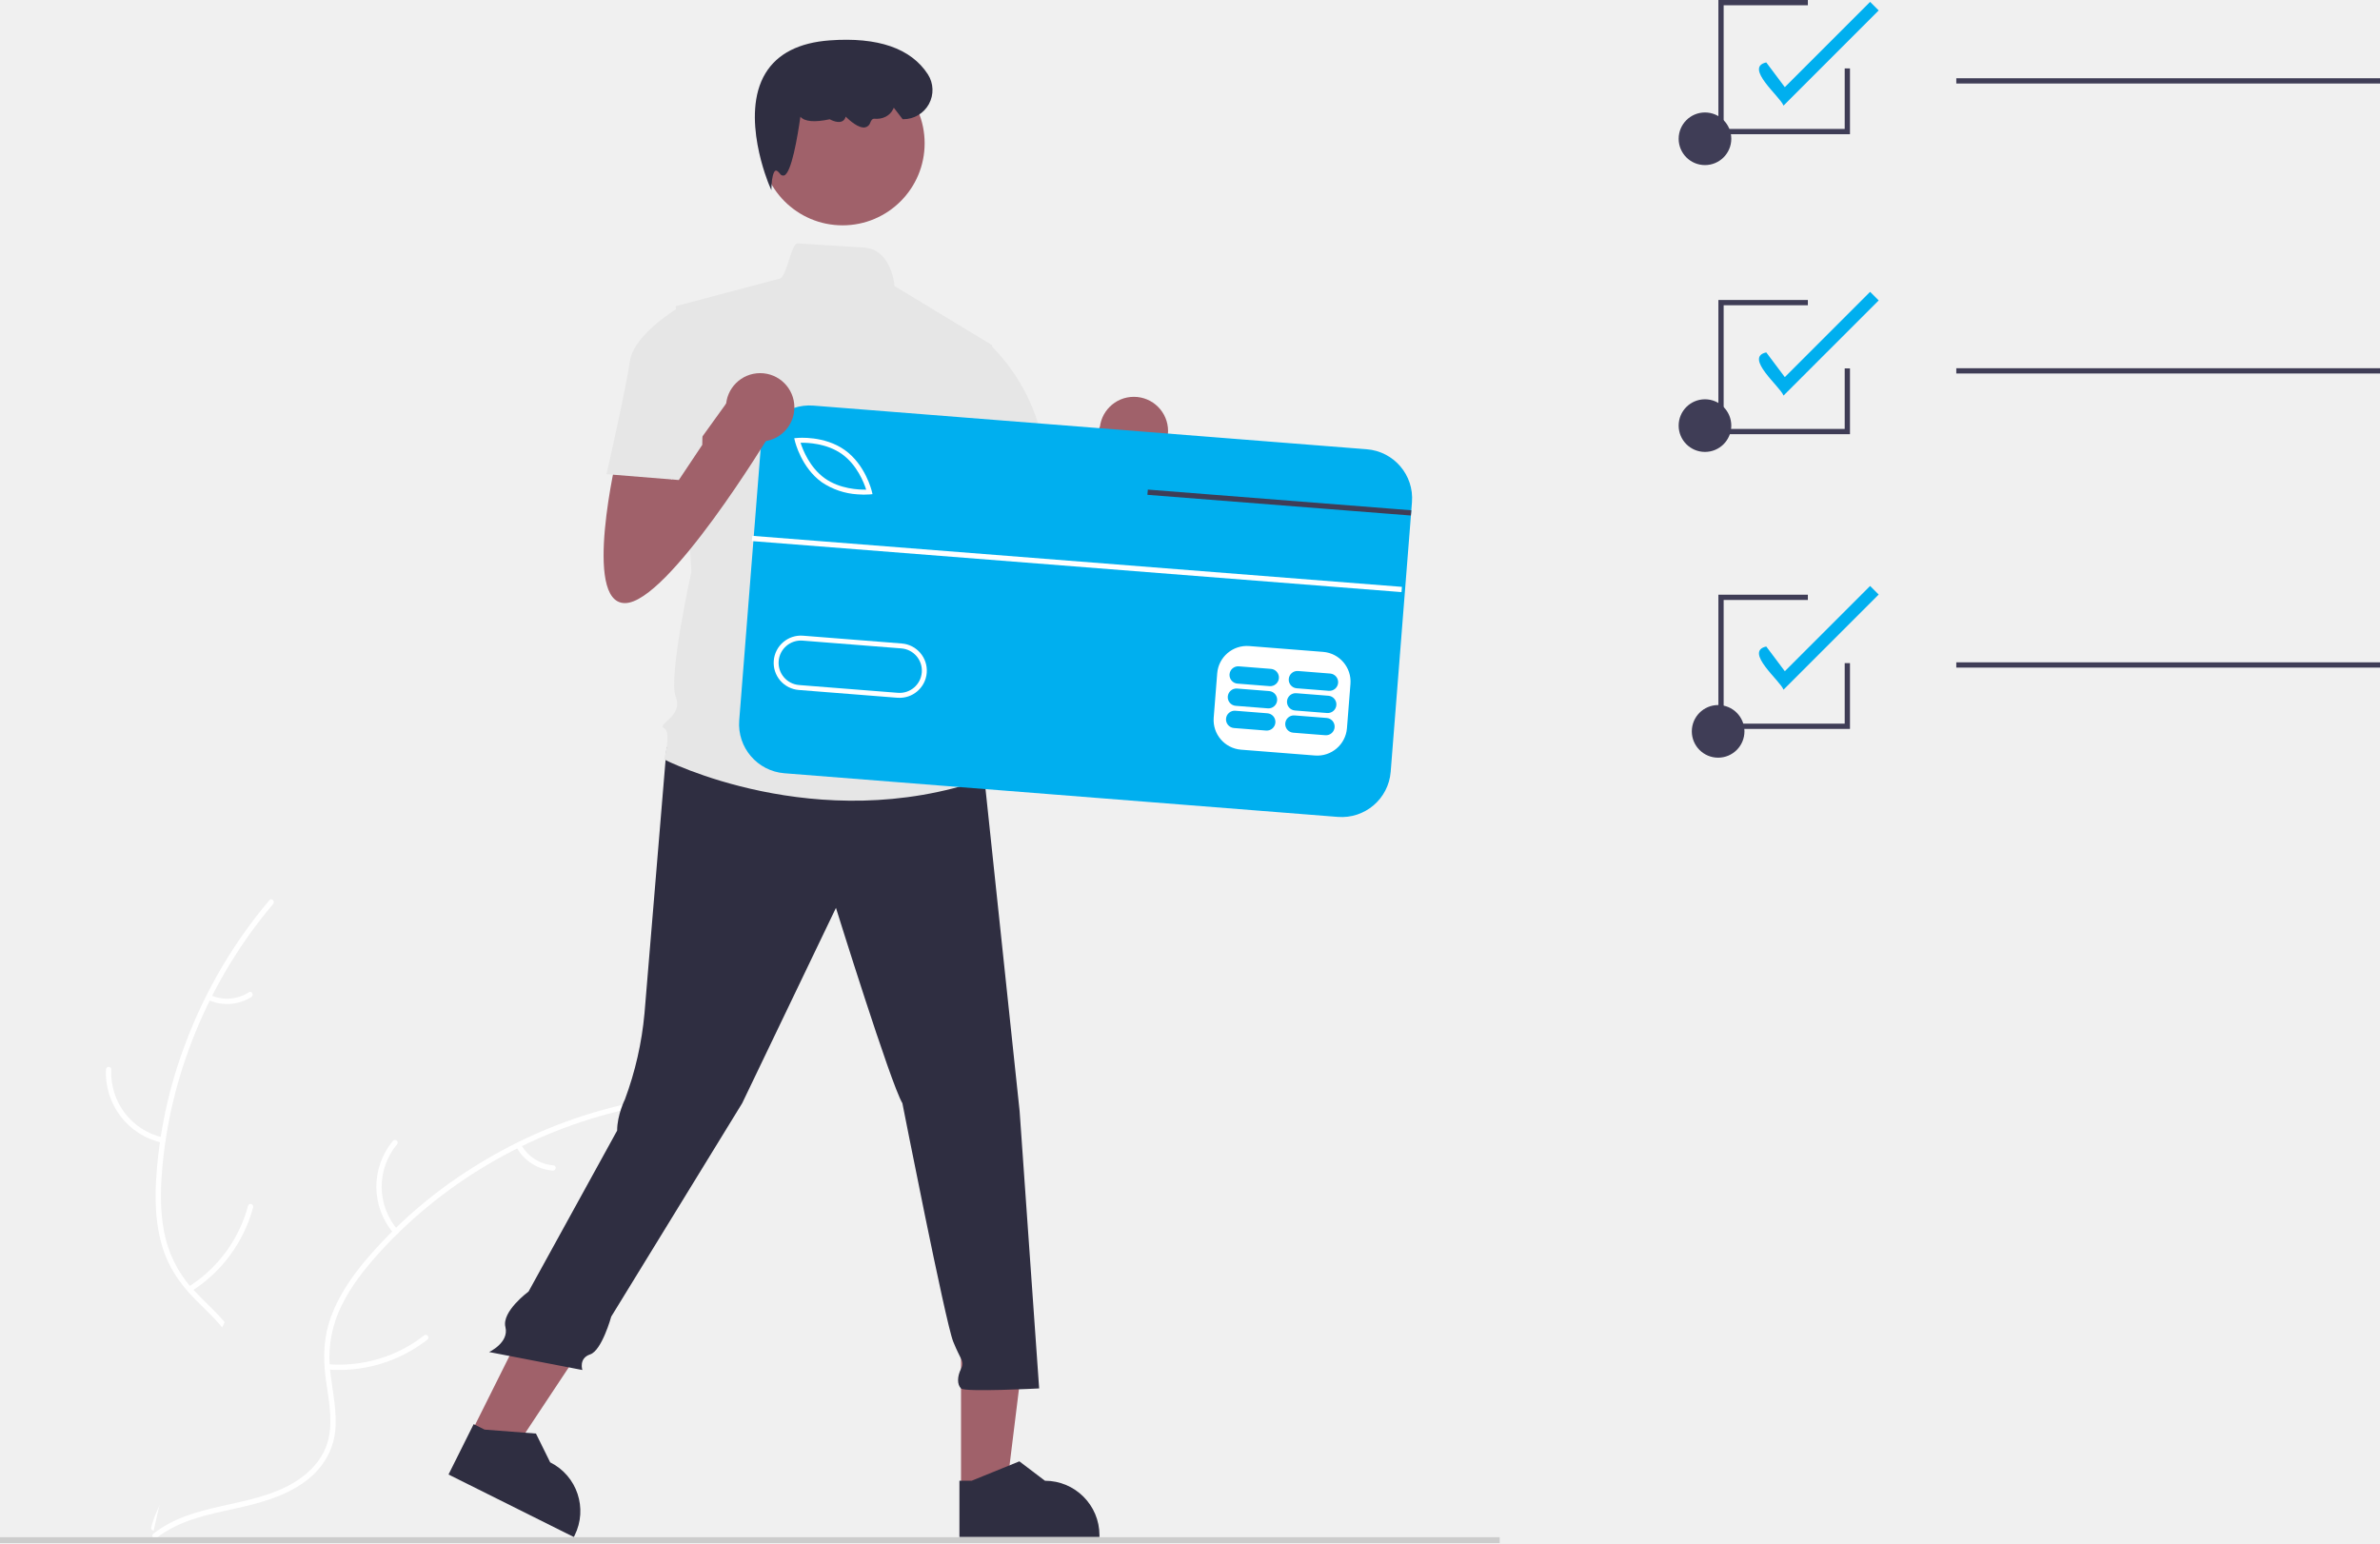
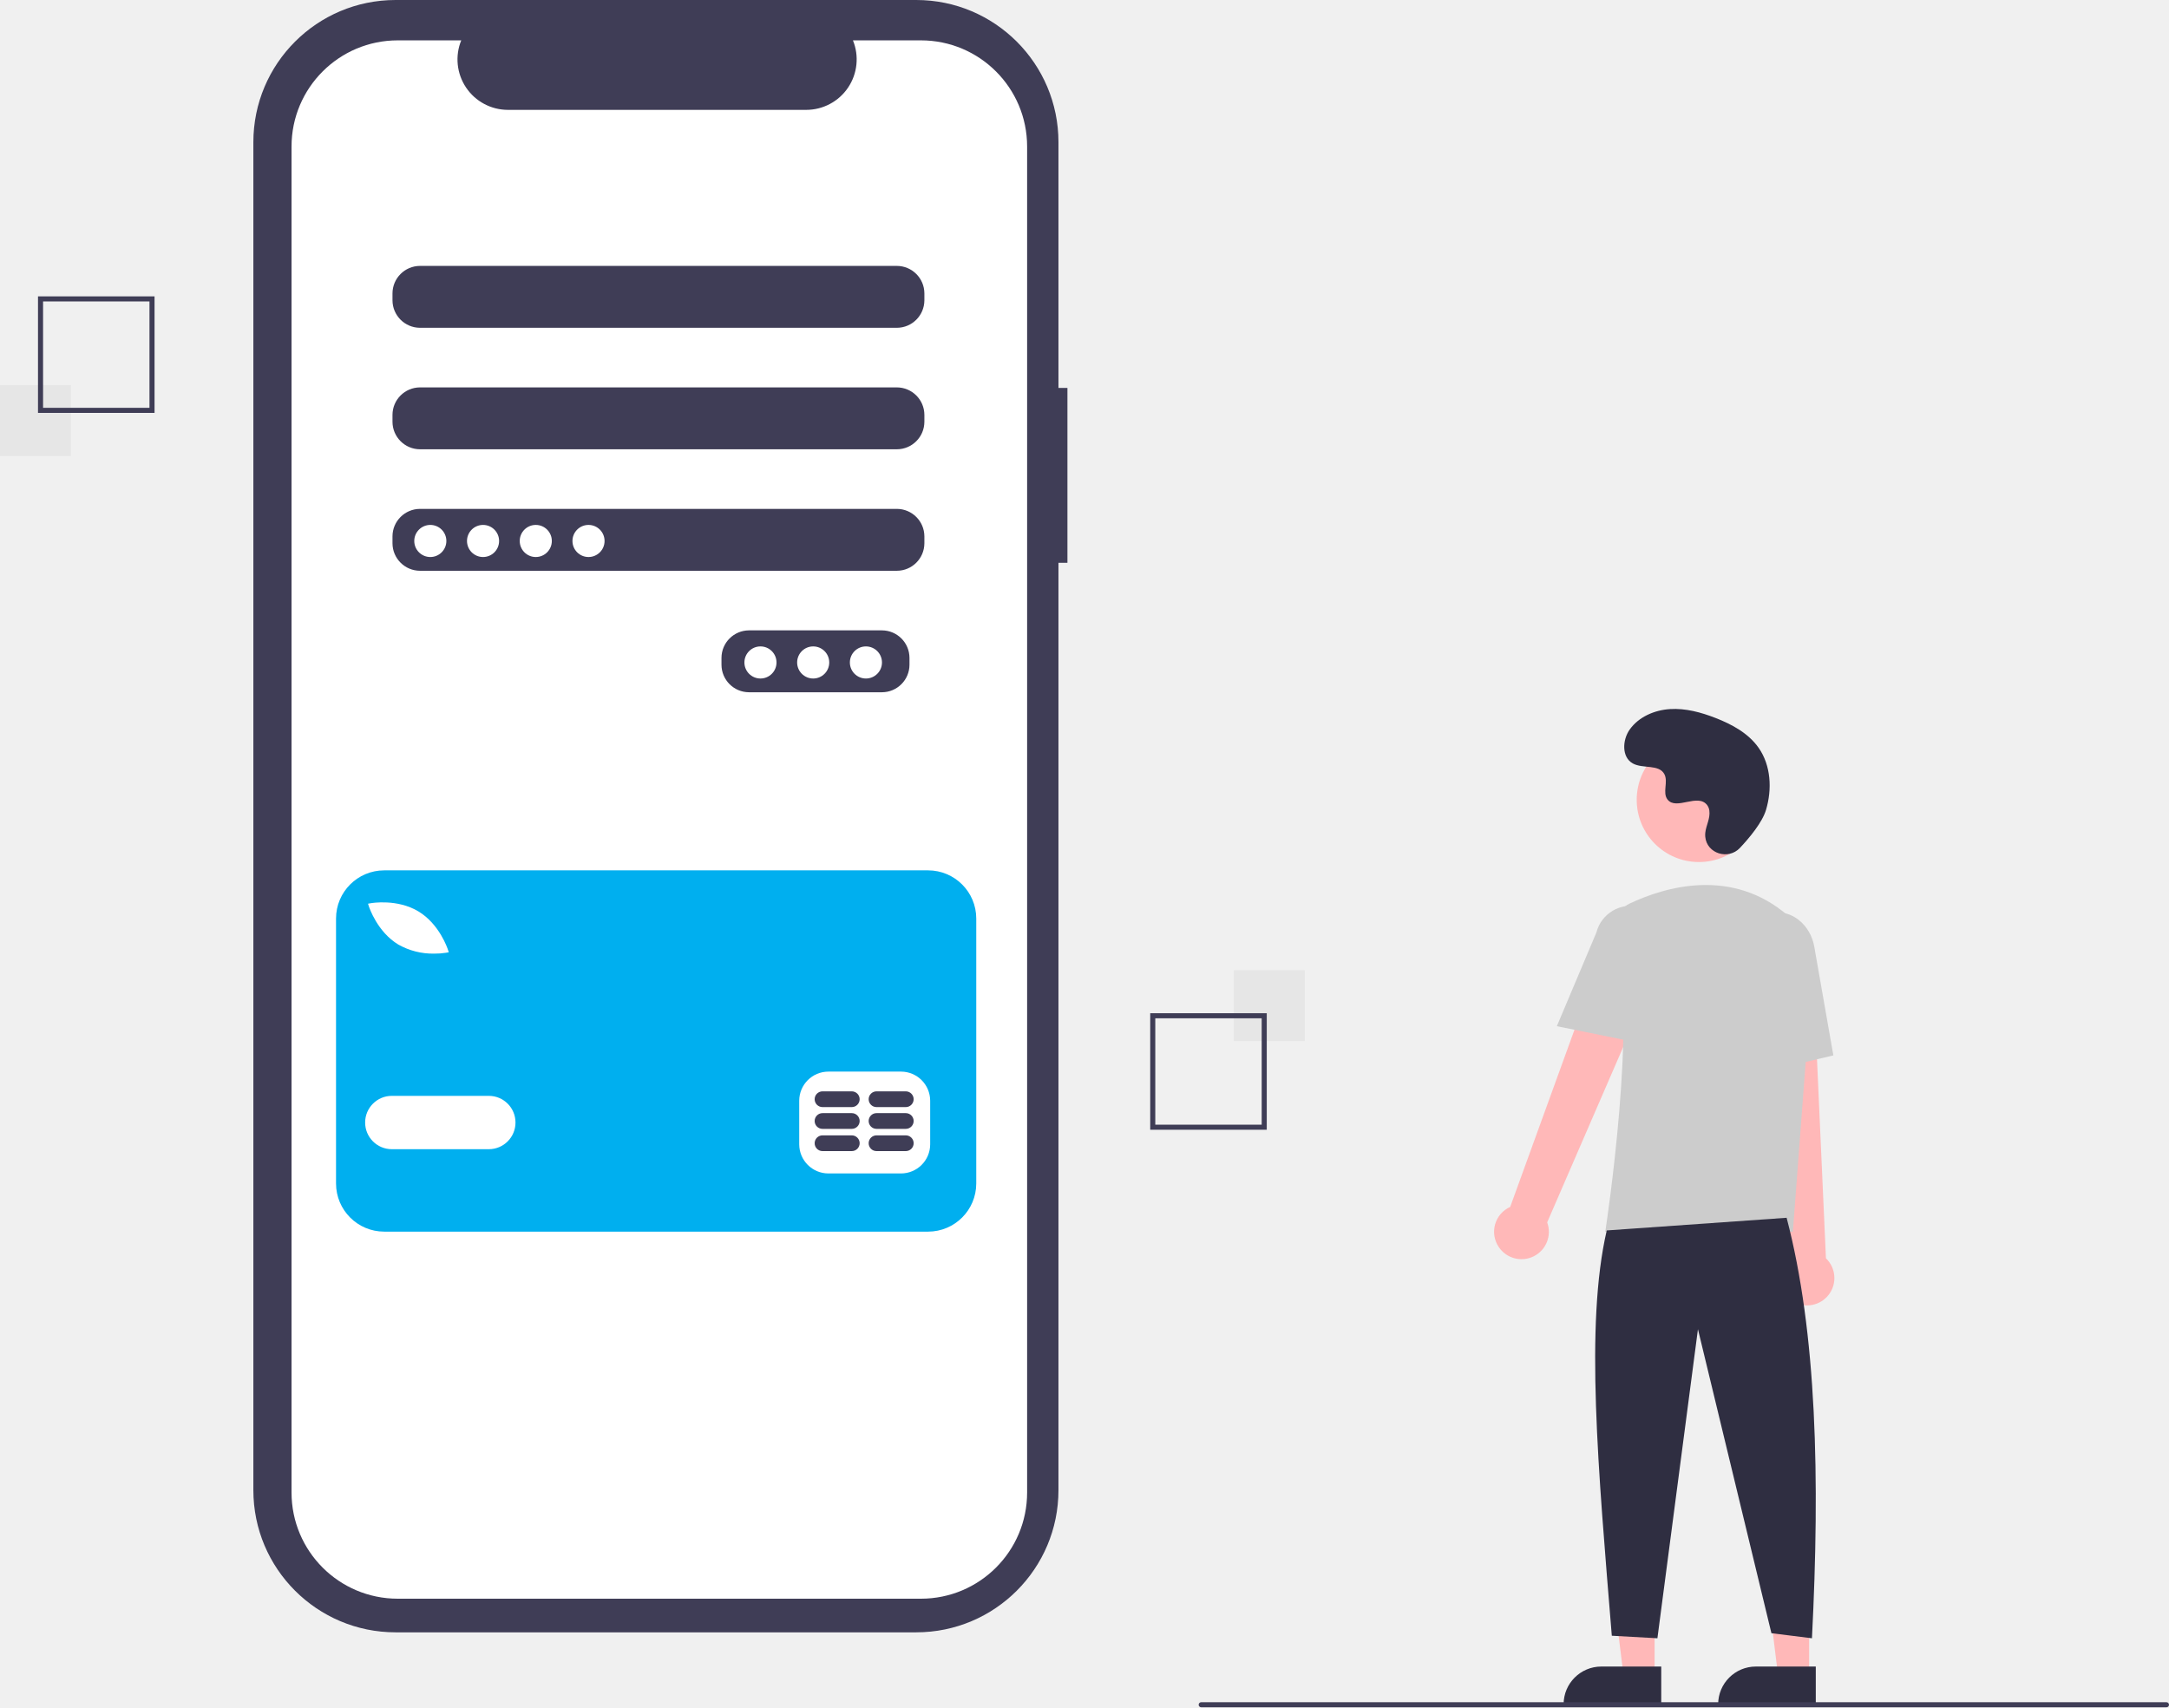
- <svg xmlns="http://www.w3.org/2000/svg" data-name="Layer 1" width="904.362" height="586.406" viewBox="0 0 904.362 586.406">
-   <path d="M176.481,606.861c4.482-45.747,31.57-91.412,74.671-107.385a211.783,211.783,0,0,0,3.8,145.354c7.154,17.901,16.974,37.067,11.164,55.449-3.615,11.437-12.957,20.359-23.51,26.061-10.554,5.702-22.356,8.596-34.01,11.434l-2.257,1.968C186.637,698.212,172,652.608,176.481,606.861Z" transform="translate(-147.8192 -156.7972)" fill="#f0f0f0" />
-   <path d="M251.607,500.327c-24.335,28.724-39.652,65.407-42.33,103.015-.579,8.131-.459,16.429,1.523,24.376a44.709,44.709,0,0,0,11.656,20.44c5.154,5.374,11.048,10.274,14.805,16.808,3.961,6.886,4.313,14.819,1.919,22.306-2.928,9.16-8.974,16.722-15.142,23.912-6.849,7.983-14.09,16.165-16.818,26.582-.331,1.262-2.27.675-1.94-.585,4.747-18.124,21.942-28.797,29.847-45.215,3.689-7.661,5.091-16.481,1.24-24.366-3.367-6.895-9.441-11.954-14.706-17.35-5.529-5.666-9.818-11.929-12.142-19.561-2.378-7.807-2.823-16.118-2.454-24.228a175.619,175.619,0,0,1,11.431-53.685,184.227,184.227,0,0,1,31.732-53.932c.841-.992,2.215.498,1.38,1.484Z" transform="translate(-147.8192 -156.7972)" fill="#fff" />
-   <path d="M209.502,591.072a27.158,27.158,0,0,1-21.407-27.901,1.014,1.014,0,0,1,2.026.048,25.148,25.148,0,0,0,19.966,25.913c1.276.268.684,2.206-.585,1.94Z" transform="translate(-147.8192 -156.7972)" fill="#fff" />
-   <path d="M219.483,645.778a52.346,52.346,0,0,0,22.582-30.746c.335-1.261,2.274-.675,1.94.585a54.447,54.447,0,0,1-23.563,31.946c-1.106.695-2.058-1.093-.958-1.785Z" transform="translate(-147.8192 -156.7972)" fill="#fff" />
-   <path d="M227.849,534.99a15.373,15.373,0,0,0,14.544-1.119c1.096-.709,2.047,1.081.958,1.785a17.227,17.227,0,0,1-16.087,1.274,1.047,1.047,0,0,1-.677-1.262,1.018,1.018,0,0,1,1.262-.677Z" transform="translate(-147.8192 -156.7972)" fill="#fff" />
-   <path d="M385.833,577.466c-.672.462-1.344.924-2.016,1.404a202.453,202.453,0,0,0-25.35,20.878c-.618.581-1.235,1.178-1.835,1.775a213.431,213.431,0,0,0-44.683,64.638,207.267,207.267,0,0,0-10.584,29.66c-3.826,14.005-6.859,29.495-14.853,41.077a35.558,35.558,0,0,1-2.68,3.491L208.915,742.342c-.172-.081-.345-.145-.519-.226l-2.988.215c.106-.533.228-1.083.335-1.616.06-.309.138-.619.198-.929.046-.206.092-.413.121-.602.015-.069.031-.138.046-.189.029-.189.077-.361.106-.533q1.008-4.619,2.085-9.239c-0-.017-0-.017.016-.035,5.529-23.457,13.065-46.658,23.884-67.978.326-.641.65-1.3,1.01-1.942A197.78,197.78,0,0,1,250.266,631.867a174.848,174.848,0,0,1,11.293-13.618,145.397,145.397,0,0,1,35.662-28.193c26.5-14.887,57.465-21.134,86.407-13.216C384.368,577.042,385.092,577.245,385.833,577.466Z" transform="translate(-147.8192 -156.7972)" fill="#f0f0f0" />
-   <path d="M385.689,578.421c-36.724,8.283-71.04,28.351-95.82,56.766-5.357,6.143-10.258,12.841-13.461,20.38a44.709,44.709,0,0,0-2.999,23.338c.879,7.394,2.635,14.855,1.702,22.334-.984,7.883-5.478,14.429-11.897,18.966-7.853,5.551-17.233,7.949-26.487,9.976-10.275,2.25-20.983,4.424-29.433,11.099-1.024.809-2.219-.827-1.197-1.635,14.702-11.613,34.857-9.782,51.054-18.132,7.558-3.896,13.987-10.094,15.66-18.708,1.463-7.533-.341-15.229-1.296-22.707-1.003-7.853-.657-15.436,2.083-22.929,2.802-7.665,7.45-14.569,12.627-20.822a175.619,175.619,0,0,1,41.449-35.983A184.227,184.227,0,0,1,385.481,576.405c1.269-.286,1.468,1.731.208,2.015Z" transform="translate(-147.8192 -156.7972)" fill="#fff" />
-   <path d="M297.436,625.526a27.158,27.158,0,0,1-.294-35.166c.839-.998,2.429.259,1.588,1.258a25.148,25.148,0,0,0,.341,32.711c.857.982-.783,2.173-1.635,1.197Z" transform="translate(-147.8192 -156.7972)" fill="#fff" />
-   <path d="M272.469,675.215a52.346,52.346,0,0,0,36.542-10.953c1.027-.805,2.222.831,1.197,1.635a54.447,54.447,0,0,1-38.048,11.321c-1.301-.11-.985-2.112.31-2.002Z" transform="translate(-147.8192 -156.7972)" fill="#fff" />
-   <path d="M345.851,591.793a15.373,15.373,0,0,0,12.286,7.863c1.302.094.984,2.095-.31,2.002a17.227,17.227,0,0,1-13.611-8.669,1.047,1.047,0,0,1,.219-1.416,1.018,1.018,0,0,1,1.416.219Z" transform="translate(-147.8192 -156.7972)" fill="#fff" />
-   <path d="M825.522,196.935c-1.119-3.303-15.145-14.53-6.55-16.417l7.049,9.399,32.407-32.406,3.259,3.259Z" transform="translate(-147.8192 -156.7972)" fill="#00afef" />
-   <path d="M825.522,307.129c-1.119-3.303-15.145-14.53-6.55-16.417l7.049,9.399,32.407-32.406,3.259,3.259Z" transform="translate(-147.8192 -156.7972)" fill="#00afef" />
-   <path d="M825.522,418.897c-1.119-3.303-15.145-14.53-6.55-16.417l7.049,9.399,32.407-32.406,3.259,3.259Z" transform="translate(-147.8192 -156.7972)" fill="#00afef" />
-   <circle cx="647.862" cy="161.738" r="10" fill="#3f3d56" />
-   <circle cx="647.862" cy="52.738" r="10" fill="#3f3d56" />
-   <rect x="743.362" y="29.738" width="161" height="2" fill="#3f3d56" />
-   <circle cx="652.862" cy="277.932" r="10" fill="#3f3d56" />
-   <rect x="743.362" y="139.932" width="161" height="2" fill="#3f3d56" />
-   <rect x="743.362" y="251.7" width="161" height="2" fill="#3f3d56" />
-   <polygon points="702.96 277 652.96 277 652.96 226 686.96 226 686.96 228 654.96 228 654.96 275 700.96 275 700.96 252 702.96 252 702.96 277" fill="#3f3d56" />
-   <polygon points="702.96 165 652.96 165 652.96 114 686.96 114 686.96 116 654.96 116 654.96 163 700.96 163 700.96 140 702.96 140 702.96 165" fill="#3f3d56" />
-   <polygon points="702.96 51 652.96 51 652.96 0 686.96 0 686.96 2 654.96 2 654.96 49 700.96 49 700.96 26 702.96 26 702.96 51" fill="#3f3d56" />
-   <path d="M524.324,338.569s-13.363,56.421,2.97,56.421S582.23,331.145,582.23,331.145L568.867,314.813l-23.985,33.3-1.256-16.967Z" transform="translate(-147.8192 -156.7972)" fill="#a0616a" />
-   <circle cx="430.85" cy="163.801" r="13" fill="#a0616a" />
-   <polygon points="365.175 566.048 382.478 566.047 390.711 499.301 365.171 499.302 365.175 566.048" fill="#a0616a" />
-   <path d="M512.384,740.897l53.213-.002v-.673a20.713,20.713,0,0,0-20.712-20.712H544.884l-9.72-7.374-18.135,7.375-4.645 0Z" transform="translate(-147.8192 -156.7972)" fill="#2f2e41" />
-   <polygon points="179.038 544.459 194.521 552.185 231.693 496.14 208.841 484.736 179.038 544.459" fill="#a0616a" />
-   <path d="M318.25,717.136l47.613,23.761.301-.602a20.713,20.713,0,0,0-9.283-27.781l-.001-.001-5.404-10.939-19.52-1.5-4.156-2.074Z" transform="translate(-147.8192 -156.7972)" fill="#2f2e41" />
-   <rect y="584.165" width="569.85" height="2.241" fill="#ccc" />
-   <path d="M401.117,440.925s-6.915,83.148-8.4,100.966a126.71,126.71,0,0,1-7.424,32.665s-2.97,5.939-2.97,11.878l-33.655,61.164s-10.284,7.559-8.8,13.498-6.2,9.502-6.2,9.502l35.442,6.831s-1.485-4.454,2.97-5.939,8-14.363,8-14.363l49.756-81.086L465.471,501.802s20.787,66.815,25.241,74.238c0,0,16.332,83.147,19.302,90.571s4.454,7.424,2.97,10.393-1.485,5.939,0,7.424,29.695,0,29.695,0l-7.424-105.419L521.892,452.805l-68.299-20.787Z" transform="translate(-147.8192 -156.7972)" fill="#2f2e41" />
-   <circle cx="320.167" cy="54.452" r="31.18" fill="#a0616a" />
-   <path d="M524.862,287.995l-37.118-22.489s-1.029-13.965-11.605-14.622c-5.31-.33-13.277-.834-25.235-1.605-2.527-.163-4.232,13.662-7.128,13.475l-39.181,10.393,5.939,100.964s-8.909,40.089-5.939,47.513-7.424,10.393-4.454,11.878,0,11.878,0,11.878,57.906,29.695,121.751,7.424l-5.939-19.302a15.58,15.58,0,0,0-2.97-14.848s5.939-8.909-1.485-16.332c0,0,2.97-13.363-4.454-19.302l-1.485-20.787,4.454-10.393Z" transform="translate(-147.8192 -156.7972)" fill="#e6e6e6" />
-   <path d="M440.93,229.061l-.872-2.024c-.112-.262-11.139-26.329-1.365-42.408,4.524-7.444,12.751-11.646,24.452-12.49,18.307-1.324,30.837,3.019,37.251,12.898a11.075,11.075,0,0,1-9.335,17.061h-.246l-3.364-4.368-.196.425c-1.218,2.635-4.015,4.077-7.291,3.761-.557-.04-1.051.441-1.447,1.47a2.615,2.615,0,0,1-1.958,1.814c-2.42.471-5.871-2.578-7.415-4.097a2.478,2.478,0,0,1-1.155,1.701c-1.627.939-4.16-.288-4.887-.678-5.792,1.23-9.541.901-11.146-.977-1.089,7.704-3.426,21.57-6.228,22.338a1.401,1.401,0,0,1-1.529-.668c-.675-.876-1.278-1.312-1.654-1.19-.912.29-1.45,3.292-1.527,5.229Z" transform="translate(-147.8192 -156.7972)" fill="#2f2e41" />
-   <path d="M508.529,289.48l14.811-2.406a72.314,72.314,0,0,1,20.823,38.041c4.454,23.756,5.939,28.211,5.939,28.211l-35.634,8.909-19.302-37.119Z" transform="translate(-147.8192 -156.7972)" fill="#e6e6e6" />
-   <rect x="496.825" y="270.454" width="116.395" height="234.311" transform="translate(-22.85274 753.6348) rotate(-85.48966)" fill="#fff" />
-   <path d="M467.762,329.37c-5.716-4.082-12.974-4.377-15.746-4.319.846,2.64,3.474,9.412,9.191,13.496,5.73,4.092,12.979,4.379,15.747,4.321C476.108,340.229,473.479,333.455,467.762,329.37Z" transform="translate(-147.8192 -156.7972)" fill="#00afef" />
-   <path d="M490.313,403.204l-37.507-2.959a8.465,8.465,0,1,0-1.331,16.878h0l37.507,2.959a8.465,8.465,0,0,0,1.331-16.878Z" transform="translate(-147.8192 -156.7972)" fill="#00afef" />
-   <path d="M667.183,327.527l-210.29-16.59a18.683,18.683,0,0,0-20.092,17.159L428.714,430.547a18.693,18.693,0,0,0,17.162,20.101l210.29,16.59a18.683,18.683,0,0,0,20.092-17.159l7.686-97.375.155-1.989.245-3.096A18.683,18.683,0,0,0,667.183,327.527Zm-6.21,89.138-1.332,16.879a11.315,11.315,0,0,1-12.142,10.361l-28.133-2.217A11.315,11.315,0,0,1,609.005,429.546l1.333-16.879A11.319,11.319,0,0,1,622.479,402.307l28.124,2.219A11.329,11.329,0,0,1,660.973,416.665ZM441.84,407.864a10.346,10.346,0,0,1,11.114-9.491l37.506,2.961a10.342,10.342,0,1,1-1.609,20.622l-.019.005-37.506-2.961A10.334,10.334,0,0,1,441.84,407.864Zm8.029-83.482-.256-1.049,1.079-.099c.422-.045,10.399-.941,18.165,4.607,7.766,5.548,10.148,15.281,10.251,15.688l.247,1.052-1.076.109a28.423,28.423,0,0,1-4.589-.03,27.137,27.137,0,0,1-13.578-4.586C452.344,334.525,449.963,324.792,449.869,324.382Z" transform="translate(-147.8192 -156.7972)" fill="#00afef" />
-   <path d="M629.423,427.859l-12.19-.962a3.292,3.292,0,0,0-.518,6.564l12.19.962a3.292,3.292,0,0,0,.518-6.564Z" transform="translate(-147.8192 -156.7972)" fill="#00afef" />
-   <path d="M651.927,429.634l-12.19-.962a3.292,3.292,0,0,0-.518,6.564l12.19.962a3.292,3.292,0,0,0,.518-6.564Z" transform="translate(-147.8192 -156.7972)" fill="#00afef" />
-   <path d="M630.088,419.42l-12.19-.962a3.292,3.292,0,0,0-.518,6.564l12.19.962a3.292,3.292,0,0,0,.518-6.564Z" transform="translate(-147.8192 -156.7972)" fill="#00afef" />
-   <path d="M652.592,421.195l-12.19-.962a3.292,3.292,0,0,0-.518,6.564l12.19.962a3.292,3.292,0,0,0,.518-6.564Z" transform="translate(-147.8192 -156.7972)" fill="#00afef" />
-   <path d="M630.754,410.981l-12.19-.962a3.292,3.292,0,0,0-.518,6.564l12.19.962a3.292,3.292,0,0,0,.518-6.564Z" transform="translate(-147.8192 -156.7972)" fill="#00afef" />
-   <path d="M653.258,412.756l-12.19-.962a3.292,3.292,0,0,0-.518,6.564l12.19.962a3.292,3.292,0,0,0,.518-6.564Z" transform="translate(-147.8192 -156.7972)" fill="#00afef" />
-   <rect x="556.023" y="247.309" width="2.001" height="247.613" transform="translate(-4.39383 740.5675) rotate(-85.50837)" fill="#fff" />
-   <polygon points="536.278 193.917 536.123 195.907 527.532 195.233 435.999 188.043 436.164 186.051 527.687 193.243 536.278 193.917" fill="#3f3d56" />
-   <path d="M382.324,329.569s-13.363,56.421,2.97,56.421S440.23,322.145,440.23,322.145L426.867,305.813l-23.985,33.3-1.256-16.967Z" transform="translate(-147.8192 -156.7972)" fill="#a0616a" />
-   <circle cx="288.85" cy="154.801" r="13" fill="#a0616a" />
-   <path d="M415.412,282.056l-8.909-8.909s-17.817,10.393-19.302,20.787-8.909,43.058-8.909,43.058l27.468,2.227,8.909-13.363Z" transform="translate(-147.8192 -156.7972)" fill="#e6e6e6" />
+ <svg xmlns="http://www.w3.org/2000/svg" data-name="Layer 1" width="856.122" height="674" viewBox="0 0 856.122 674">
+   <path d="M593.264,266.136h-3.541V169.139A56.139,56.139,0,0,0,533.584,113H328.083a56.139,56.139,0,0,0-56.139,56.139v532.132a56.139,56.139,0,0,0,56.139,56.139h205.501a56.139,56.139,0,0,0,56.139-56.139V335.18h3.541Z" transform="translate(-171.939 -113)" fill="#3f3d56" />
+   <path d="M535.426,128.933H508.601A19.918,19.918,0,0,1,490.16,156.374H372.431a19.918,19.918,0,0,1-18.441-27.441H328.935a41.924,41.924,0,0,0-41.924,41.924V702.209a41.924,41.924,0,0,0,41.924,41.924H535.426a41.924,41.924,0,0,0,41.924-41.924V170.857a41.924,41.924,0,0,0-41.924-41.924Zm-4.507,246.497a10.891,10.891,0,0,1-10.859,10.859H467.574a10.891,10.891,0,0,1-10.859-10.859v-2.715a10.891,10.891,0,0,1,10.859-10.859h52.486a10.891,10.891,0,0,1,10.859,10.859Zm5.882-47.961a10.891,10.891,0,0,1-10.859,10.859H337.716a10.891,10.891,0,0,1-10.859-10.859v-2.715a10.891,10.891,0,0,1,10.859-10.859H525.942a10.891,10.891,0,0,1,10.859,10.859Zm0-47.961a10.891,10.891,0,0,1-10.859,10.859H337.716a10.891,10.891,0,0,1-10.859-10.859v-2.715a10.891,10.891,0,0,1,10.859-10.859H525.942a10.891,10.891,0,0,1,10.859,10.859Zm0-47.961a10.891,10.891,0,0,1-10.859,10.859H337.716a10.891,10.891,0,0,1-10.859-10.859v-2.715a10.891,10.891,0,0,1,10.859-10.859H525.942a10.891,10.891,0,0,1,10.859,10.859Z" transform="translate(-171.939 -113)" fill="#fff" />
+   <circle cx="169.849" cy="213.564" r="6.335" fill="#fff" />
+   <circle cx="190.663" cy="213.564" r="6.335" fill="#fff" />
+   <circle cx="211.476" cy="213.564" r="6.335" fill="#fff" />
+   <circle cx="232.29" cy="213.564" r="6.335" fill="#fff" />
+   <circle cx="300.16" cy="261.526" r="6.335" fill="#fff" />
+   <circle cx="320.973" cy="261.526" r="6.335" fill="#fff" />
+   <circle cx="341.787" cy="261.526" r="6.335" fill="#fff" />
+   <path d="M538.258,456.601H323.591a19.016,19.016,0,0,0-19.016,19.016v104.59a19.016,19.016,0,0,0,19.016,19.016H538.258a19.016,19.016,0,0,0,19.016-19.016V475.617a19.016,19.016,0,0,0-19.016-19.016Zm-219.978,12.972c.424-.077,10.476-1.787,18.799,3.221,8.323,5.007,11.521,14.691,11.653,15.1l.336,1.044-1.08.192a28.669,28.669,0,0,1-4.658.342,27.738,27.738,0,0,1-14.141-3.564c-8.323-5.007-11.52-14.69-11.652-15.099l-.337-1.044Zm46.599,97.105H326.591a10.529,10.529,0,0,1,0-21.058h38.288a10.529,10.529,0,0,1,0,21.058Zm174.209-1.914A11.52,11.52,0,0,1,527.6,576.25H498.885a11.52,11.52,0,0,1-11.486-11.486V547.534A11.52,11.52,0,0,1,498.885,536.048h28.716a11.52,11.52,0,0,1,11.486,11.486Z" transform="translate(-171.939 -113)" fill="#00afef" />
+   <path d="M508.143,561.213H496.598a3.108,3.108,0,0,0,0,6.217h11.546a3.108,3.108,0,0,0,0-6.217Z" transform="translate(-171.939 -113)" fill="#3f3d56" />
+   <path d="M529.459,561.213H517.913a3.108,3.108,0,0,0,0,6.217H529.459a3.108,3.108,0,0,0,0-6.217Z" transform="translate(-171.939 -113)" fill="#3f3d56" />
+   <path d="M508.142,552.438H496.596a3.108,3.108,0,0,0,0,6.217h11.546a3.108,3.108,0,0,0,0-6.217Z" transform="translate(-171.939 -113)" fill="#3f3d56" />
+   <path d="M529.457,552.438H517.911a3.108,3.108,0,0,0,0,6.217h11.546a3.108,3.108,0,0,0,0-6.217Z" transform="translate(-171.939 -113)" fill="#3f3d56" />
+   <path d="M508.142,543.841H496.596a3.108,3.108,0,0,0,0,6.217h11.546a3.108,3.108,0,0,0,0-6.217Z" transform="translate(-171.939 -113)" fill="#3f3d56" />
+   <path d="M529.457,543.841H517.911a3.108,3.108,0,0,0,0,6.217h11.546a3.108,3.108,0,0,0,0-6.217Z" transform="translate(-171.939 -113)" fill="#3f3d56" />
+   <rect x="487" y="383" width="28" height="28" fill="#e6e6e6" />
+   <path d="M625.939,513h46v46h-46Zm44,2h-42v42h42Z" transform="translate(-171.939 -113)" fill="#3f3d56" />
+   <rect y="152" width="28" height="28" fill="#e6e6e6" />
+   <path d="M232.939,276h-46V230h46Zm-44-2h42V232h-42Z" transform="translate(-171.939 -113)" fill="#3f3d56" />
+   <polygon points="653.077 661.417 640.817 661.417 634.985 614.129 653.079 614.129 653.077 661.417" fill="#ffb8b8" />
+   <path d="M632.06,657.914H655.704a0,0,0,0,1,0,0v14.887a0,0,0,0,1,0,0H617.173a0,0,0,0,1,0,0v0A14.887,14.887,0,0,1,632.06,657.914Z" fill="#2f2e41" />
+   <polygon points="714.077 661.417 701.817 661.417 695.985 614.129 714.079 614.129 714.077 661.417" fill="#ffb8b8" />
+   <path d="M693.06,657.914H716.704a0,0,0,0,1,0,0v14.887a0,0,0,0,1,0,0H678.173a0,0,0,0,1,0,0v0A14.887,14.887,0,0,1,693.06,657.914Z" fill="#2f2e41" />
+   <path d="M763.515,605.303a10.743,10.743,0,0,1,4.511-15.843l41.676-114.867,20.507,11.191L782.624,595.556a10.801,10.801,0,0,1-19.109,9.748Z" transform="translate(-171.939 -113)" fill="#ffb8b8" />
+   <path d="M879.754,626.887a10.743,10.743,0,0,1-2.893-16.217L863.95,489.161l23.338,1.066L892.653,609.748a10.801,10.801,0,0,1-12.9,17.139Z" transform="translate(-171.939 -113)" fill="#ffb8b8" />
+   <circle cx="670.584" cy="315.756" r="24.561" fill="#ffb8b8" />
+   <path d="M879.597,599.252H805.55l.089-.576c.133-.861,13.197-86.439,3.562-114.436a11.813,11.813,0,0,1,6.069-14.583h0c13.772-6.485,40.208-14.471,62.52,4.909a28.234,28.234,0,0,1,9.459,23.396Z" transform="translate(-171.939 -113)" fill="#ccc" />
+   <path d="M819.772,524.884l-33.337-6.763,15.626-37.03a13.997,13.997,0,0,1,27.106,6.998Z" transform="translate(-171.939 -113)" fill="#ccc" />
+   <path d="M862.468,537.442l-2.004-45.941c-1.52-8.636,3.424-16.8,11.027-18.135,7.605-1.33,15.032,4.66,16.558,13.36l7.533,42.928Z" transform="translate(-171.939 -113)" fill="#ccc" />
+   <path d="M877.133,593.752c11.915,45.377,13.214,103.069,10,166l-16-2-29-120-16,122-18-1c-5.377-66.03-10.613-122.715-2-160Z" transform="translate(-171.939 -113)" fill="#2f2e41" />
+   <path d="M858.706,447.738c-4.582,4.881-13.091,2.261-13.688-4.407a8.055,8.055,0,0,1,.01-1.556c.308-2.954,2.015-5.635,1.606-8.754a4.59,4.59,0,0,0-.84-2.149c-3.651-4.889-12.222,2.187-15.668-2.239-2.113-2.714.371-6.987-1.251-10.021-2.14-4.004-8.479-2.029-12.454-4.221-4.423-2.439-4.158-9.225-1.247-13.353,3.551-5.034,9.776-7.72,15.923-8.107s12.253,1.275,17.992,3.511c6.521,2.541,12.988,6.054,17.001,11.788,4.88,6.973,5.35,16.348,2.909,24.502C867.515,437.693,862.448,443.752,858.706,447.738Z" transform="translate(-171.939 -113)" fill="#2f2e41" />
+   <path d="M1027.061,787h-381a1,1,0,0,1,0-2h381a1,1,0,0,1,0,2Z" transform="translate(-171.939 -113)" fill="#3f3d56" />
</svg>
